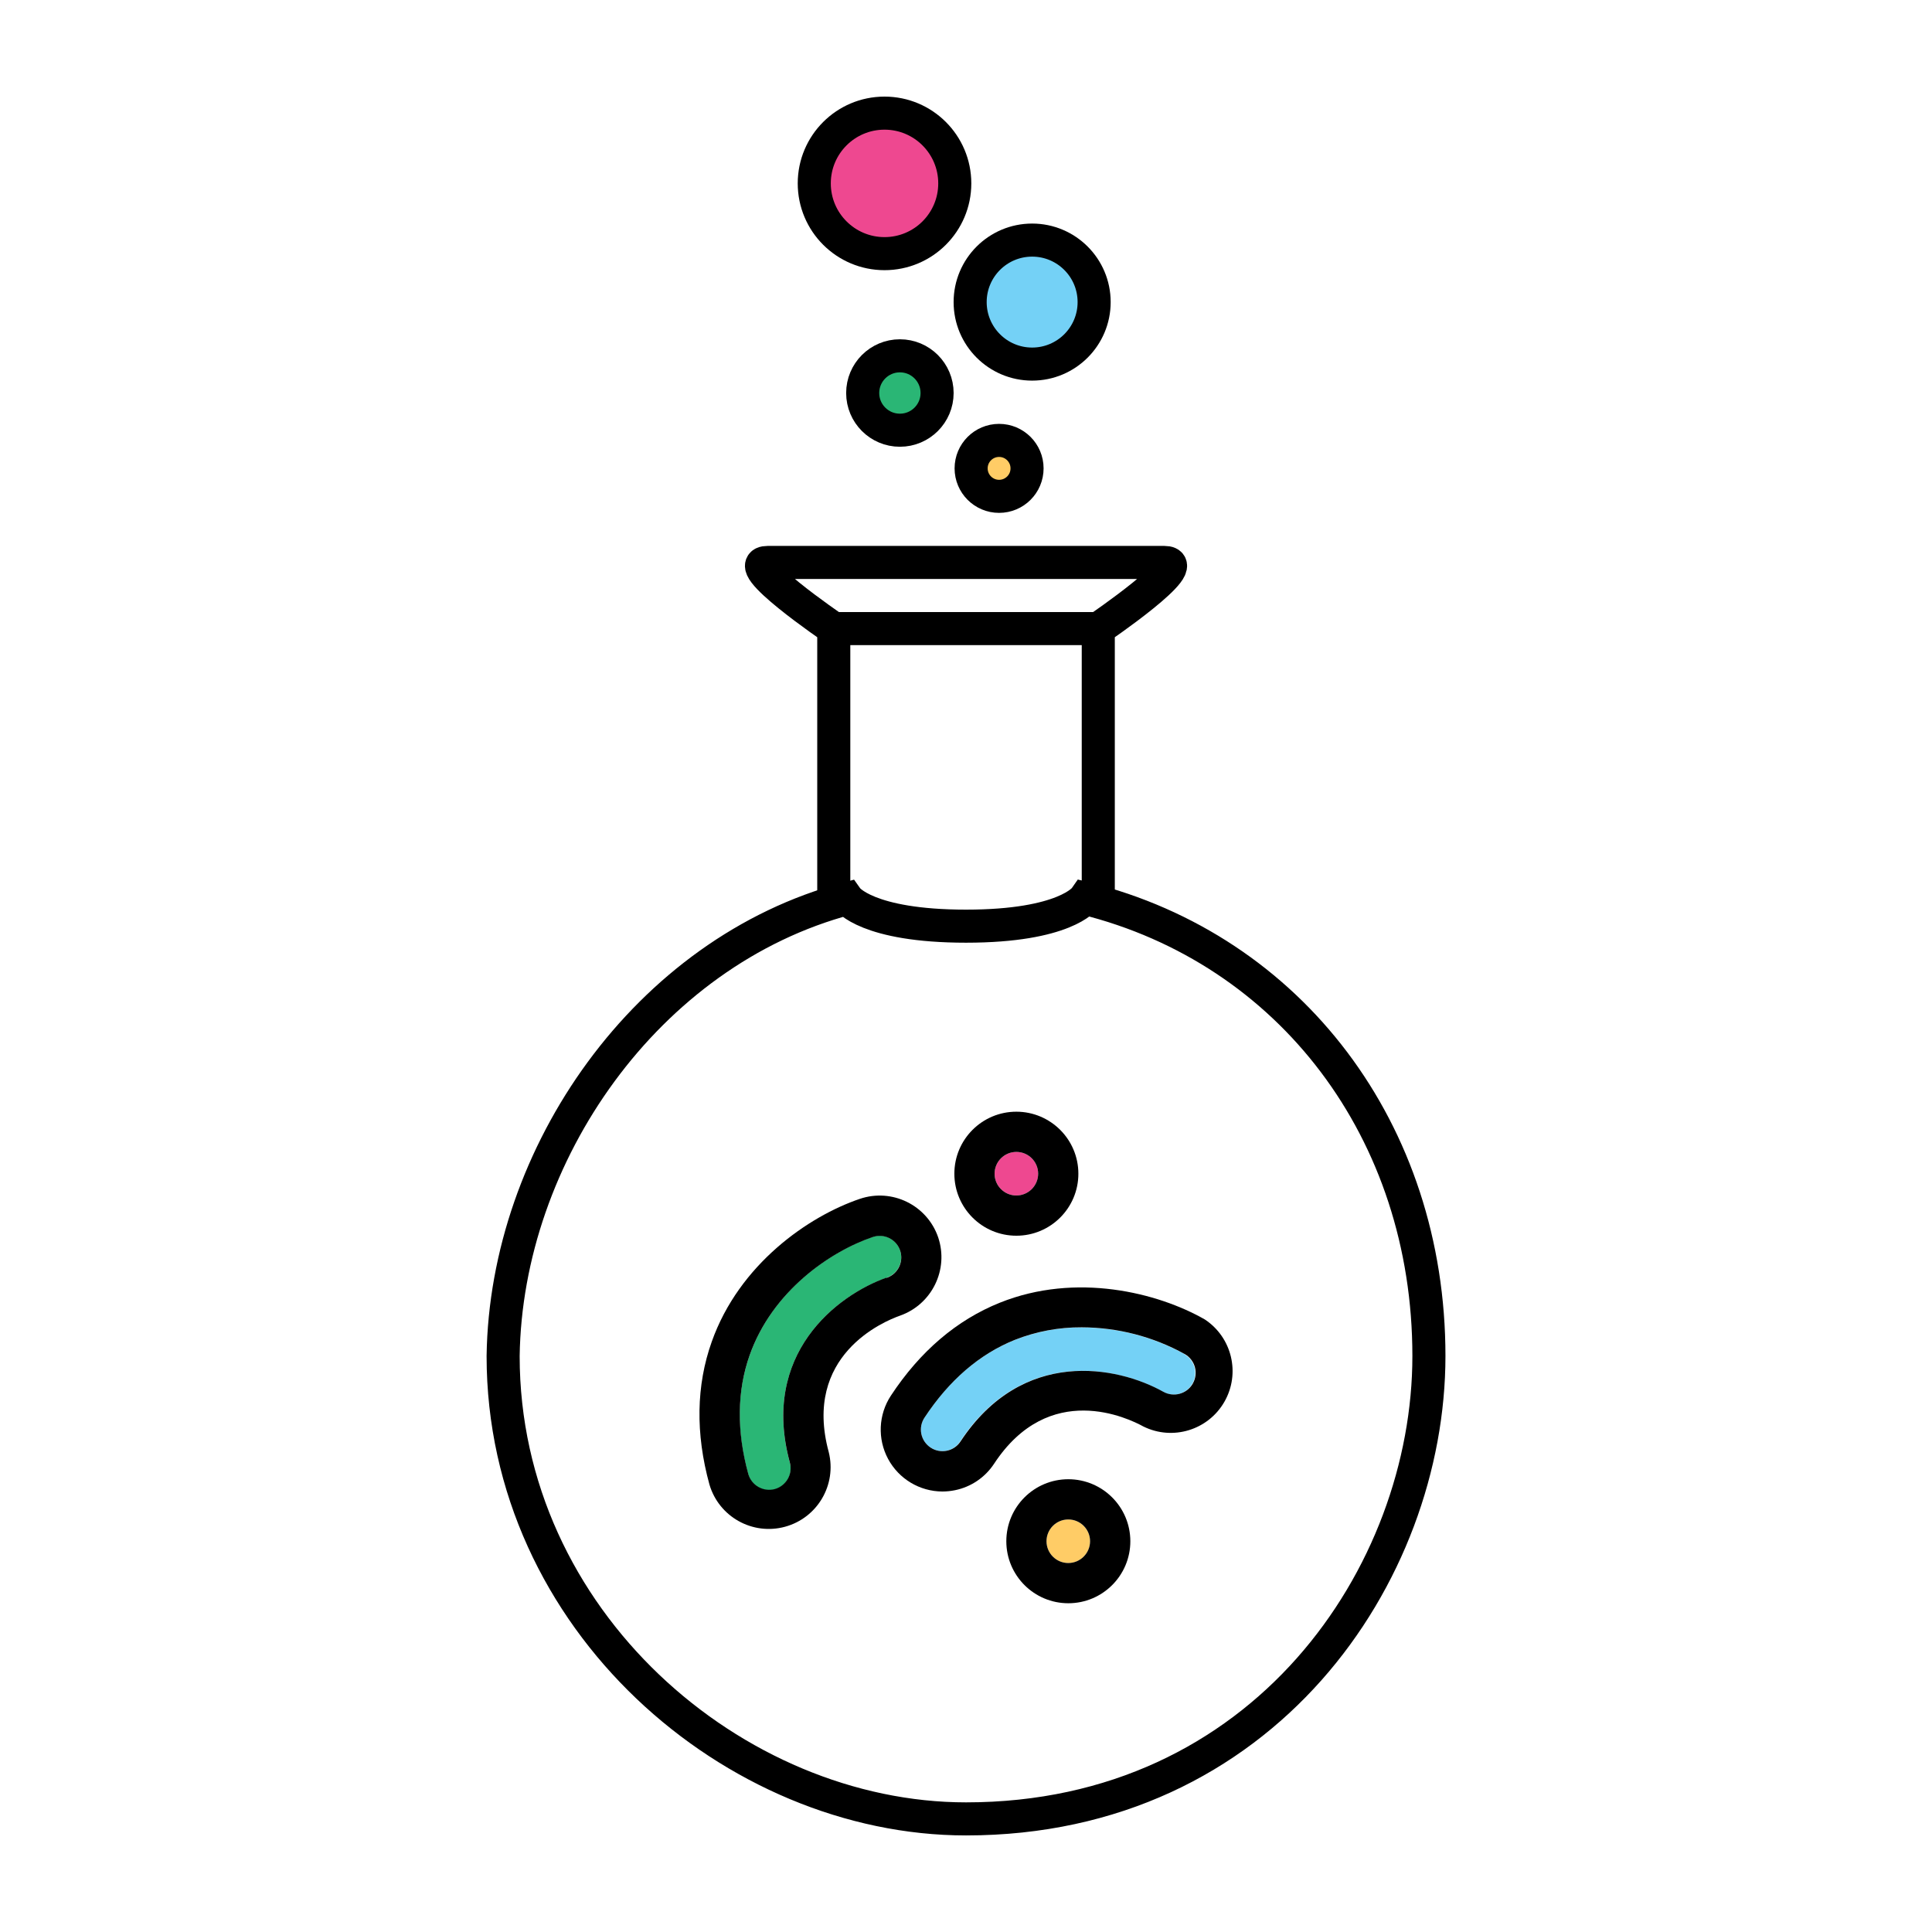
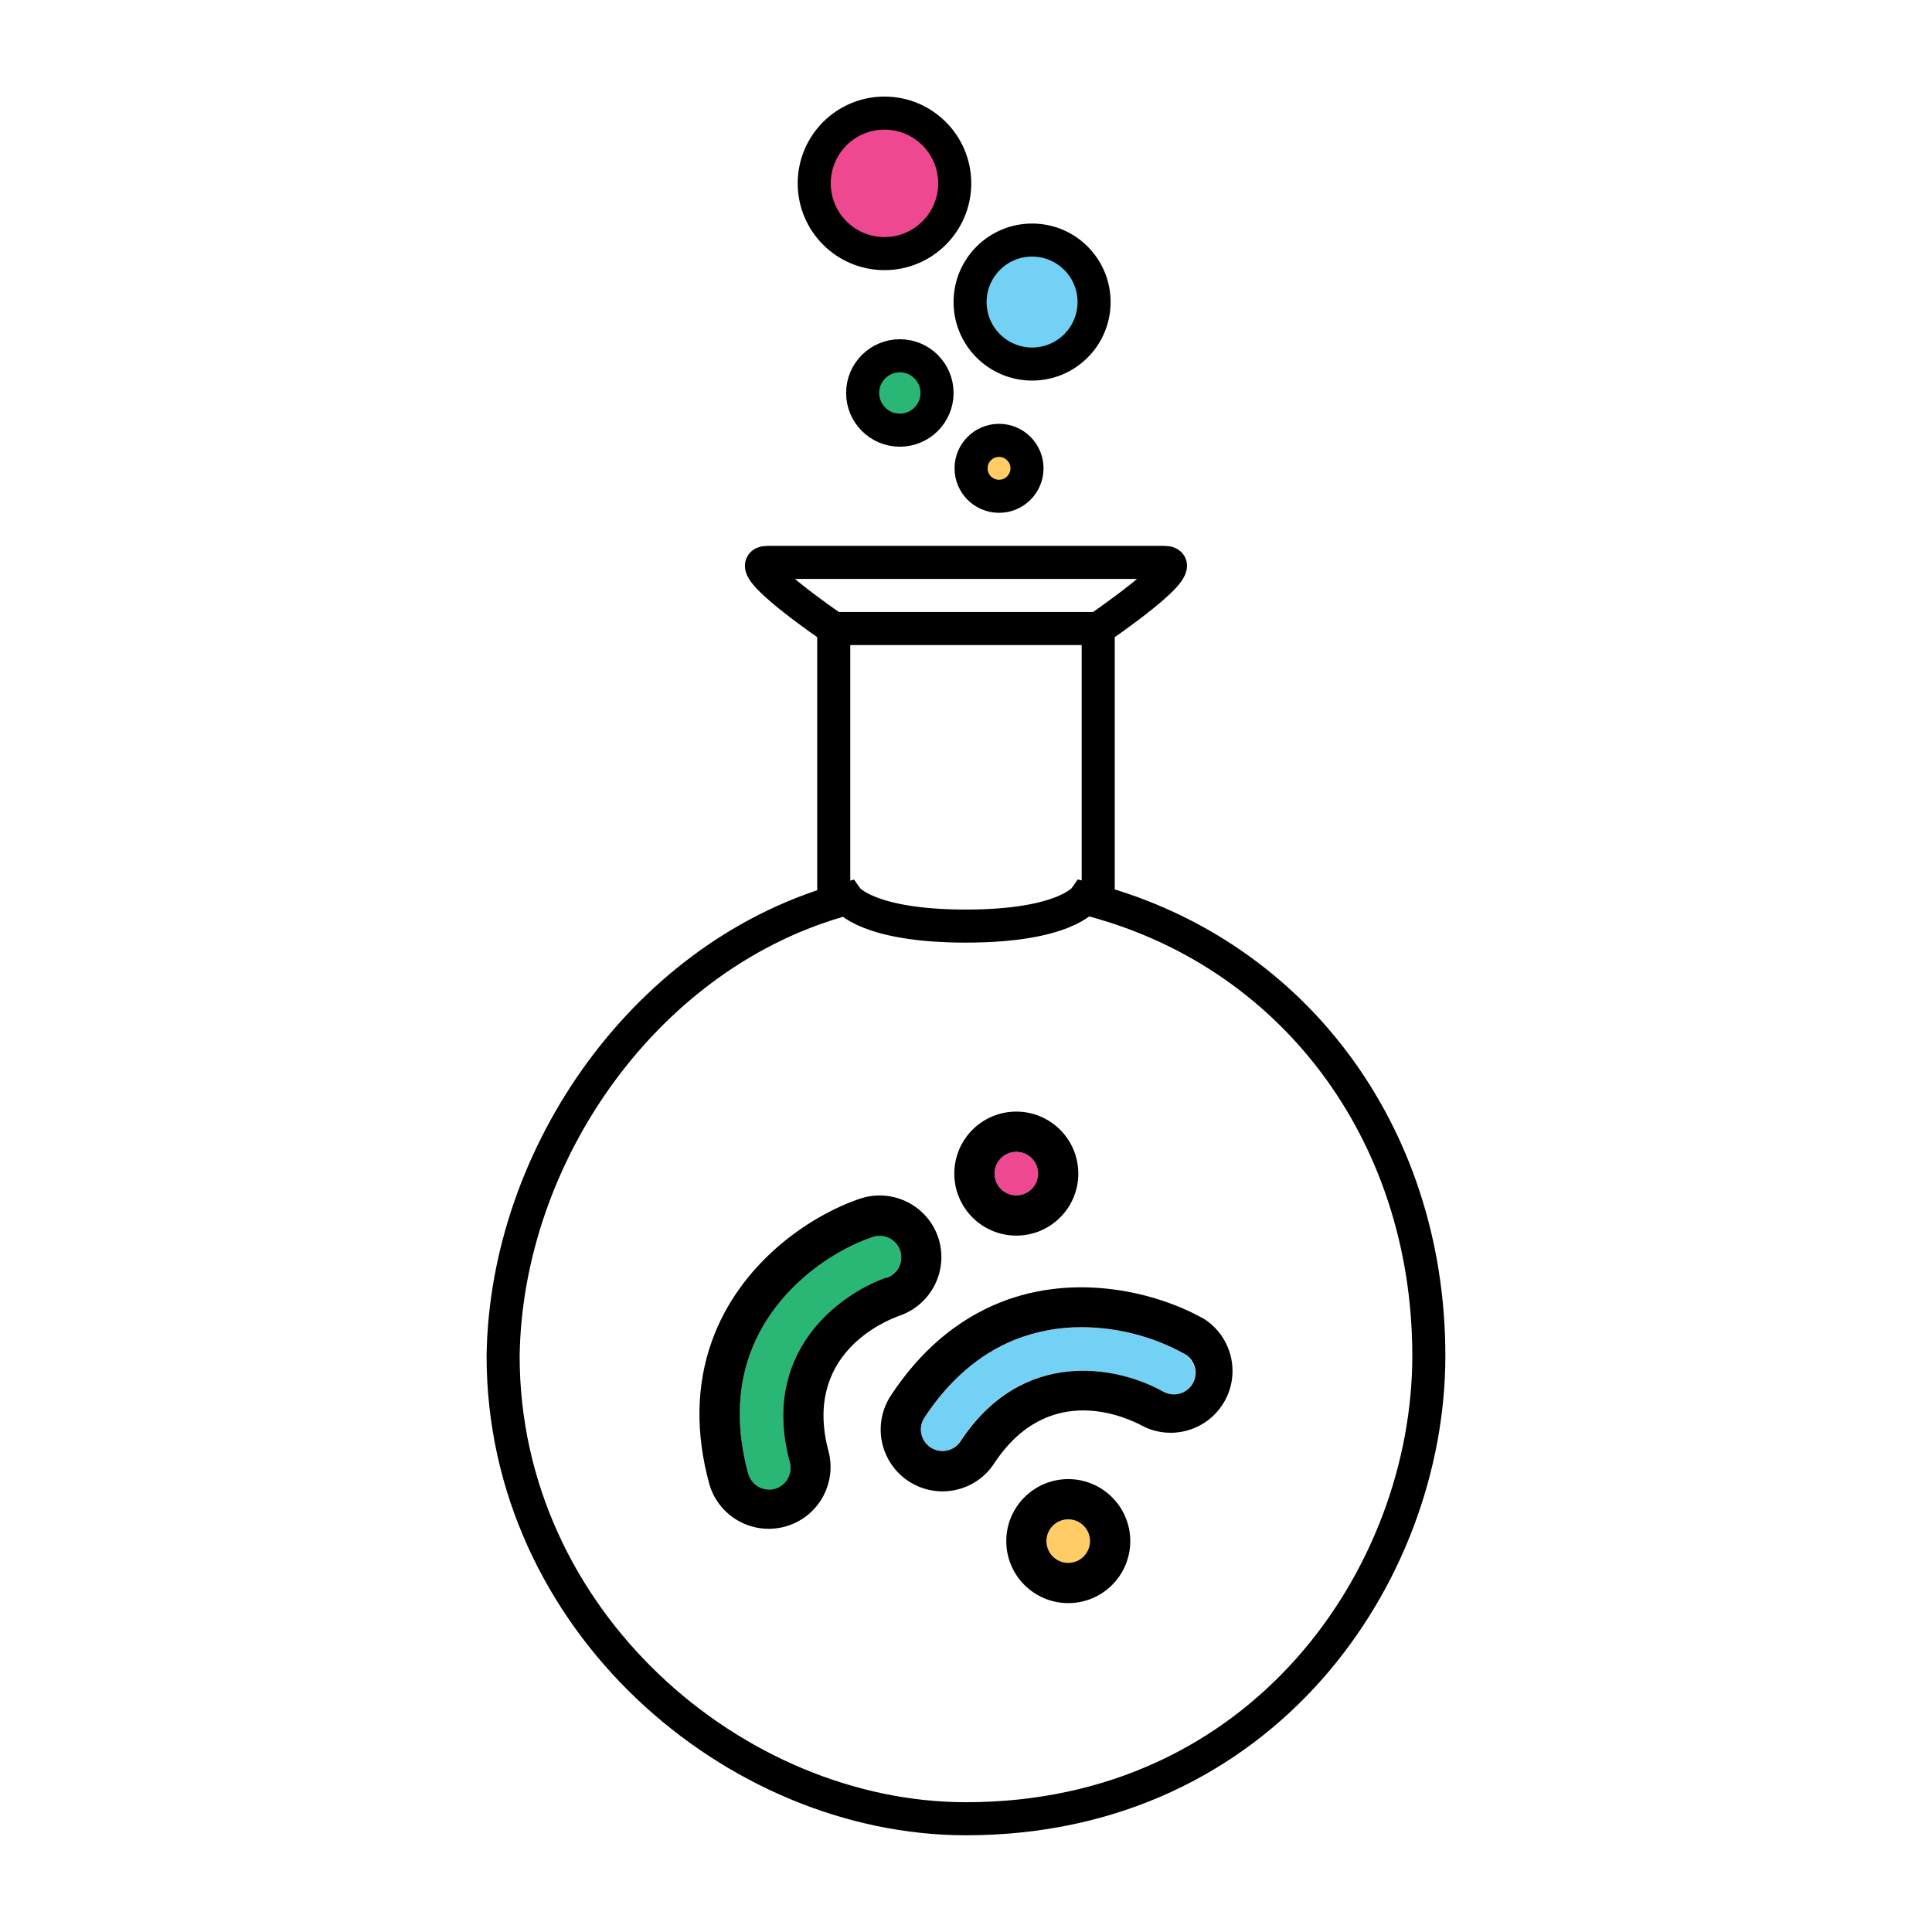
- <svg xmlns="http://www.w3.org/2000/svg" id="svg8" version="1.1" viewBox="0 0 26.458 26.458" height="100" width="100" xml:space="preserve">
+ <svg xmlns="http://www.w3.org/2000/svg" id="svg8" version="1.1" viewBox="0 0 5.292 5.292" height="20" width="20" xml:space="preserve">
  <defs id="defs2">
    <style id="style859">.cls-1{fill:#ee4890;}.cls-2{fill:#fc6;}.cls-3{fill:#2ab675;}.cls-4{fill:#74d1f6;}</style>
  </defs>
  <g transform="translate(-205.4333,-105.6483)" id="layer1">
-     <g id="g880" transform="matrix(0.1711352,0,0,0.1711352,135.5094,110.666)">
+     <g id="g880" transform="matrix(0.03422703,0,0,0.03422703,191.4486,106.6518)">
      <path style="fill:none;stroke:#000000;stroke-width:2.646;stroke-linecap:butt;stroke-linejoin:miter;stroke-dasharray:none;stroke-opacity:1" d="M 496.475,42.148 V 20.981 c 0,0 7.786,-5.292 5.292,-5.292 -7.938,-3e-6 -23.812,-3e-6 -31.75,-3e-6 -2.495,0 5.292,5.292 5.292,5.292 V 42.148" id="path3111-5" />
      <path style="fill:none;stroke:#000000;stroke-width:2.646;stroke-linecap:butt;stroke-linejoin:miter;stroke-dasharray:none;stroke-opacity:1" d="m 485.892,44.794 c -7.938,0 -9.506,-2.208 -9.506,-2.208 -16.029,4.263 -27.304,20.474 -27.536,36.604 -10e-6,21.167 18.521,37.042 37.042,37.042 11.906,0 21.167,-4.895 27.451,-11.973 6.284,-7.078 9.591,-16.338 9.591,-25.069 0,-17.978 -11.077,-32.533 -27.536,-36.626 0,0 -1.568,2.23 -9.506,2.23 z" id="path3113-3" />
      <path style="fill:none;stroke:#000000;stroke-width:2.646;stroke-linecap:butt;stroke-linejoin:miter;stroke-dasharray:none;stroke-opacity:1" d="m 475.308,20.981 h 21.167" id="path3142-5" />
      <circle style="fill:#ffcc66;fill-opacity:1;stroke:#000000;stroke-width:2.646;stroke-linecap:round;stroke-dasharray:none;paint-order:markers fill stroke" id="path3922-62" cx="488.538" cy="8.16" r="2.238" />
      <circle style="fill:#2ab675;fill-opacity:1;stroke:#000000;stroke-width:2.646;stroke-linecap:round;stroke-dasharray:none;paint-order:markers fill stroke" id="path3922-6-9" cx="480.6" cy="2.13" r="2.977" />
      <circle style="fill:#74d1f6;fill-opacity:1;stroke:#000000;stroke-width:2.646;stroke-linecap:round;stroke-dasharray:none;paint-order:markers fill stroke" id="path3922-7-1" cx="491.183" cy="-5.146" r="4.961" />
      <circle style="fill:#ee4890;fill-opacity:1;stroke:#000000;stroke-width:2.646;stroke-linecap:round;stroke-dasharray:none;paint-order:markers fill stroke" id="path3922-7-1-2" cx="479.37" cy="-14.645" r="5.622" />
      <g id="g5660" transform="matrix(0.357231,0,0,0.357231,459.2309,52.68535)">
        <path class="cls-1" d="m 85.91,28.48 a 4.88,4.88 0 1 0 4.88,4.88 4.89,4.89 0 0 0 -4.88,-4.88 z" id="path1148" style="fill:#ee4890" />
        <path d="M 85.91,19.47 A 13.89,13.89 0 1 0 99.8,33.36 13.9,13.9 0 0 0 85.91,19.47 Z m 0,18.77 a 4.88,4.88 0 1 1 4.88,-4.88 4.89,4.89 0 0 1 -4.88,4.88 z" id="path1150" />
        <path class="cls-2" d="m 97.55,110.81 a 4.88,4.88 0 1 0 4.87,4.88 4.89,4.89 0 0 0 -4.87,-4.88 z" id="path1152" style="fill:#ffcc66" />
        <path d="m 97.55,101.8 a 13.89,13.89 0 1 0 13.89,13.89 13.9,13.9 0 0 0 -13.89,-13.89 z m 0,18.77 a 4.88,4.88 0 1 1 4.87,-4.88 4.89,4.89 0 0 1 -4.87,4.88 z" id="path1154" />
        <path class="cls-3" d="m 59.86,50.52 a 4.85,4.85 0 0 0 -4.57,-3.27 5,5 0 0 0 -1.56,0.26 C 44.19,50.76 31.24,59.64 26.17,74 v 0 c -2.84,8 -3,17 -0.31,26.69 a 4.82,4.82 0 0 0 8.85,1.12 4.78,4.78 0 0 0 0.47,-3.66 C 28.54,73.75 45.67,60.6 56.83,56.66 a 4.86,4.86 0 0 0 3.03,-6.14 z" id="path1156" style="fill:#2ab675" />
        <path d="M 68.4,47.63 A 13.85,13.85 0 0 0 50.83,39 C 39.37,42.89 23.83,53.61 17.67,71 14.2,80.74 14,91.53 17.16,103 A 13.85,13.85 0 0 0 43.88,95.72 C 38,74.07 56.13,66.47 59.81,65.17 A 13.9,13.9 0 0 0 68.4,47.63 Z m -11.57,9 C 45.67,60.6 28.54,73.75 35.18,98.11 A 4.85,4.85 0 0 1 31.79,104 4.85,4.85 0 0 1 25.86,100.61 C 23.22,91 23.33,82 26.17,74 v 0 c 5.07,-14.32 18,-23.2 27.56,-26.45 a 5,5 0 0 1 1.56,-0.26 4.83,4.83 0 0 1 1.54,9.41 z" id="path1158" />
        <path class="cls-4" d="m 123.62,73.8 a 48,48 0 0 0 -23.08,-6 40.13,40.13 0 0 0 -15,2.81 c -7.9,3.18 -14.71,9 -20.23,17.42 a 4.83,4.83 0 0 0 5,7.38 4.75,4.75 0 0 0 3,-2.07 C 87.2,72.26 108.4,76.41 118.73,82.19 a 4.831,4.831 0 1 0 4.81,-8.38 z" id="path1160" style="fill:#74d1f6" />
        <path d="M 128.11,66 C 117.61,60 99.29,55.39 82.2,62.26 72.56,66.13 64.35,73.13 57.8,83.08 a 13.86,13.86 0 0 0 11.54,21.47 14.28,14.28 0 0 0 2.82,-0.29 13.76,13.76 0 0 0 8.77,-5.95 C 93.28,79.54 111,88.13 114.39,90 a 13.85,13.85 0 0 0 13.72,-24 z m -2.69,14.4 a 4.88,4.88 0 0 1 -6.61,1.8 C 108.48,76.42 87.28,72.27 73.39,93.35 A 4.82,4.82 0 0 1 66.71,94.72 4.83,4.83 0 0 1 65.33,88 C 70.85,79.62 77.66,73.76 85.56,70.58 a 40.13,40.13 0 0 1 15,-2.81 48,48 0 0 1 23.08,6 4.83,4.83 0 0 1 1.78,6.61 z" id="path1162" />
      </g>
      <g id="g5660-2" transform="matrix(0.357231,0,0,0.357231,348.8271,49.51106)" />
    </g>
  </g>
</svg>
